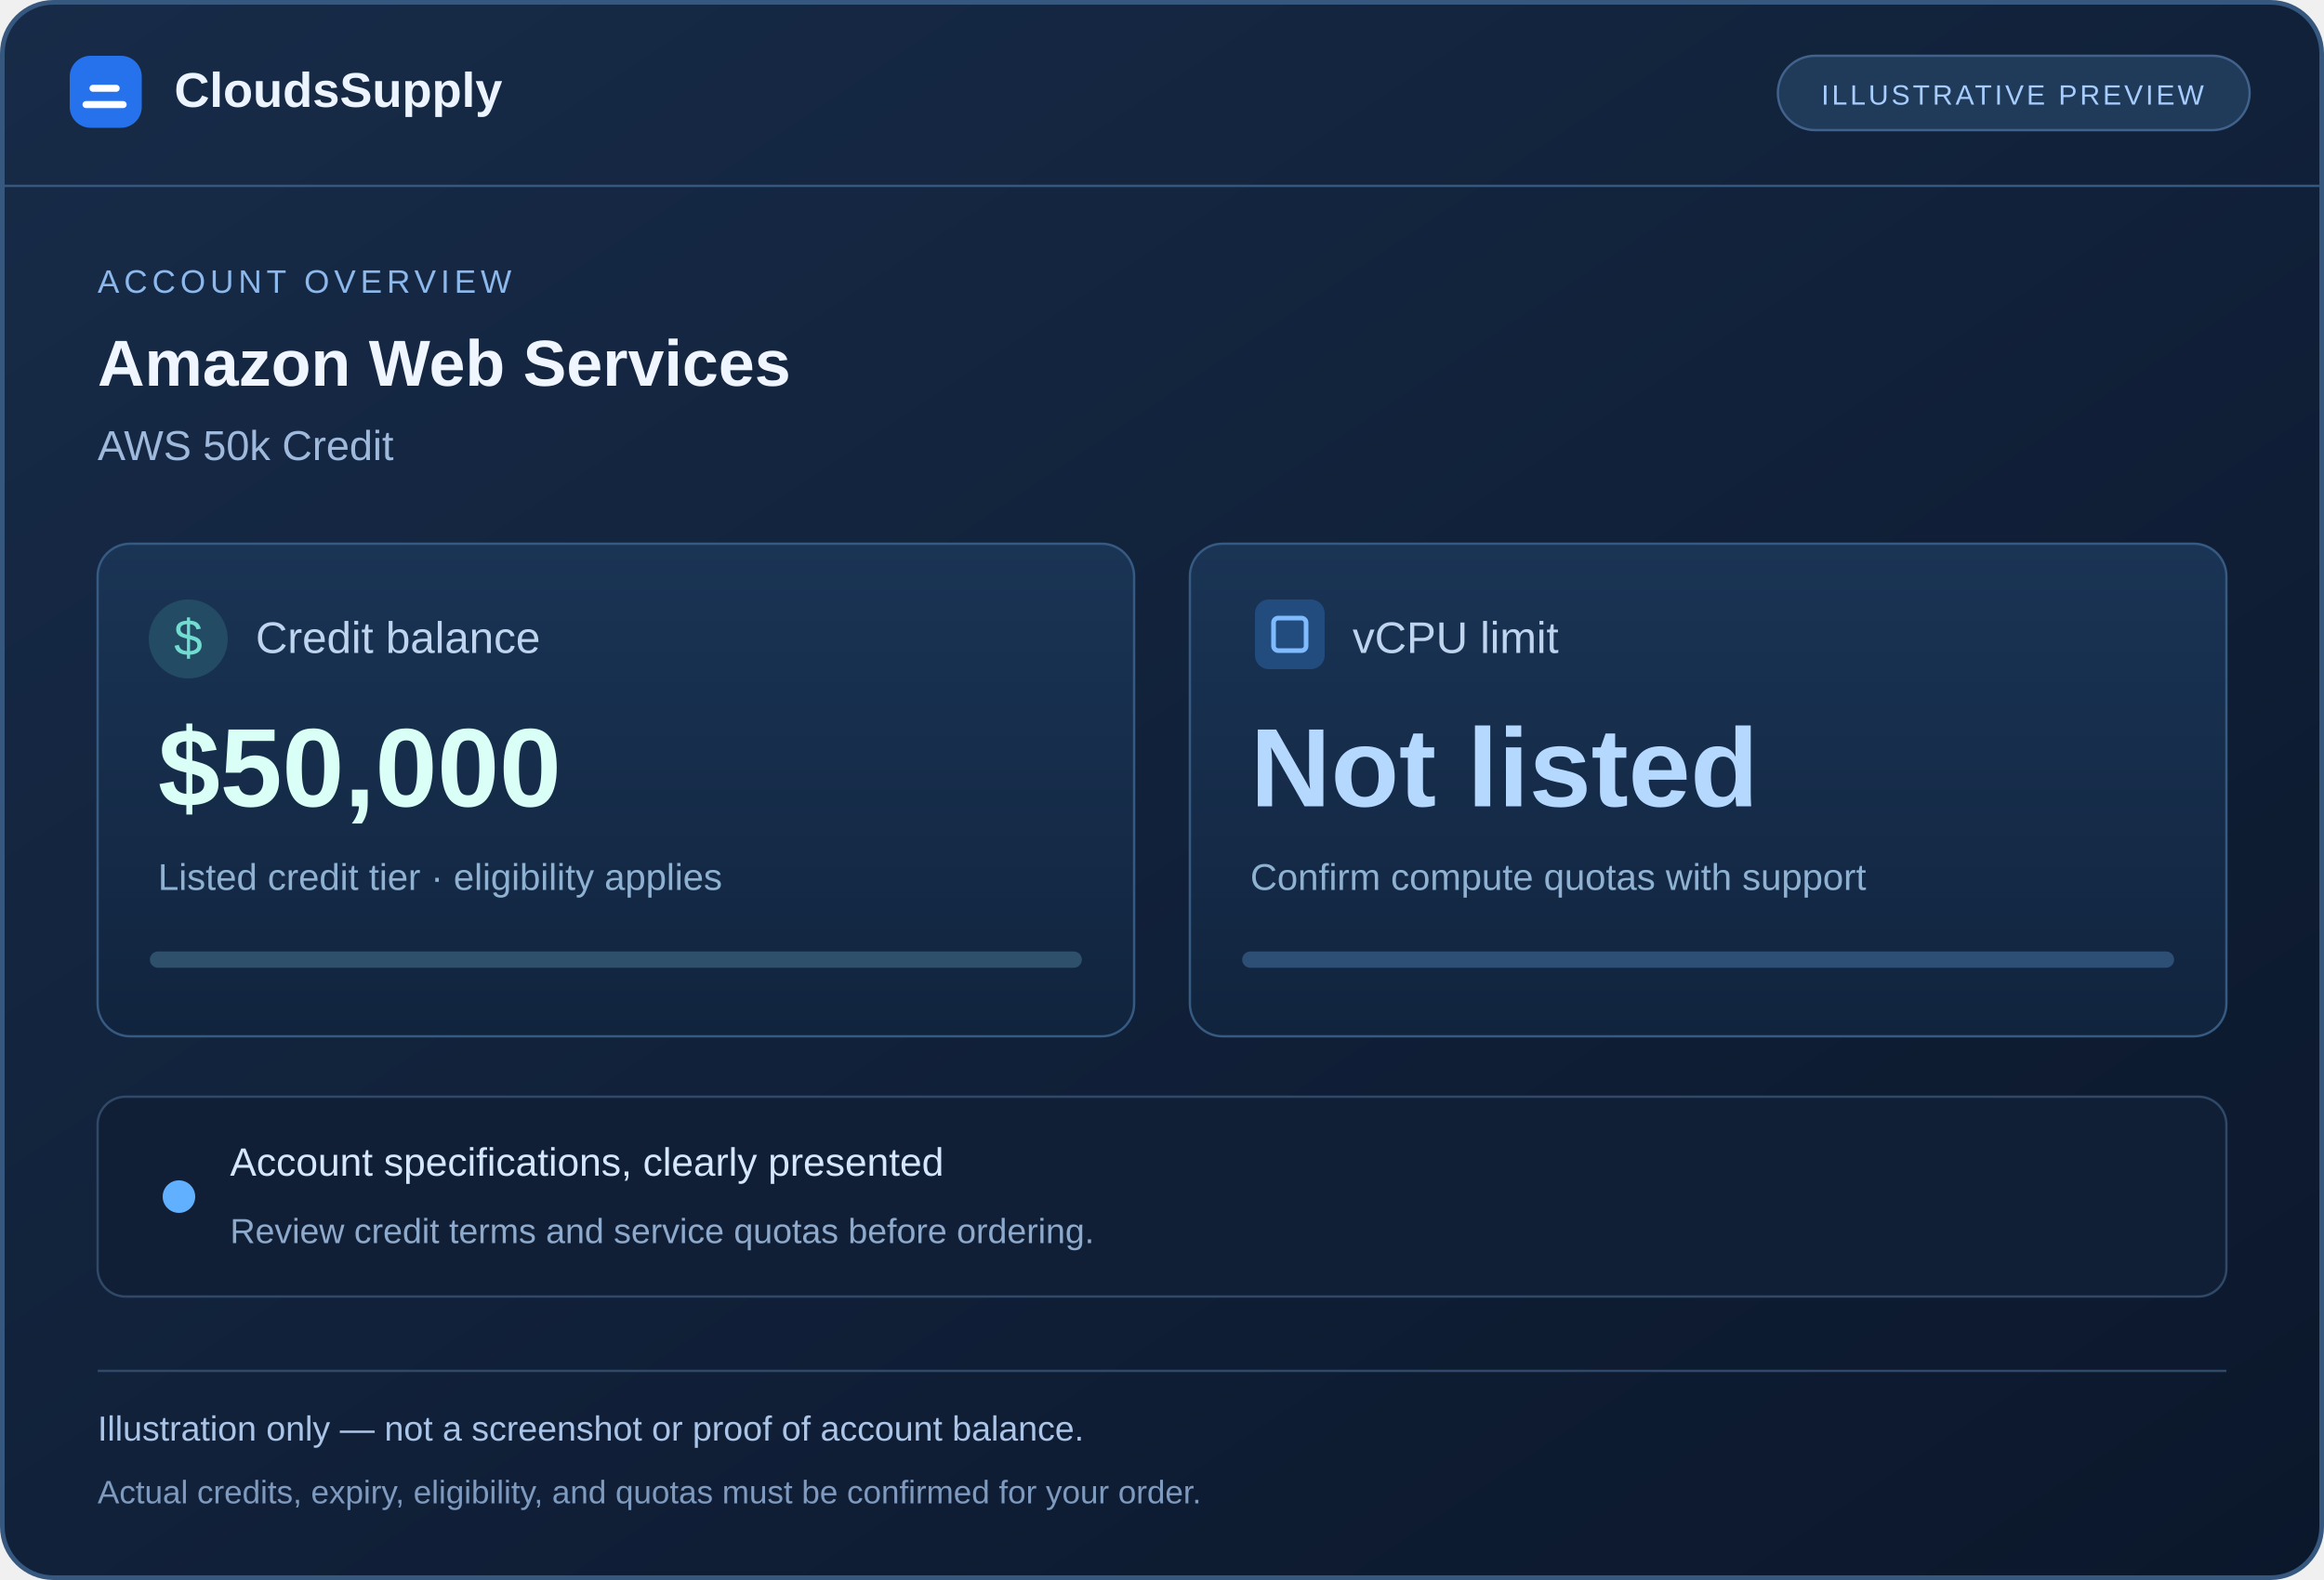
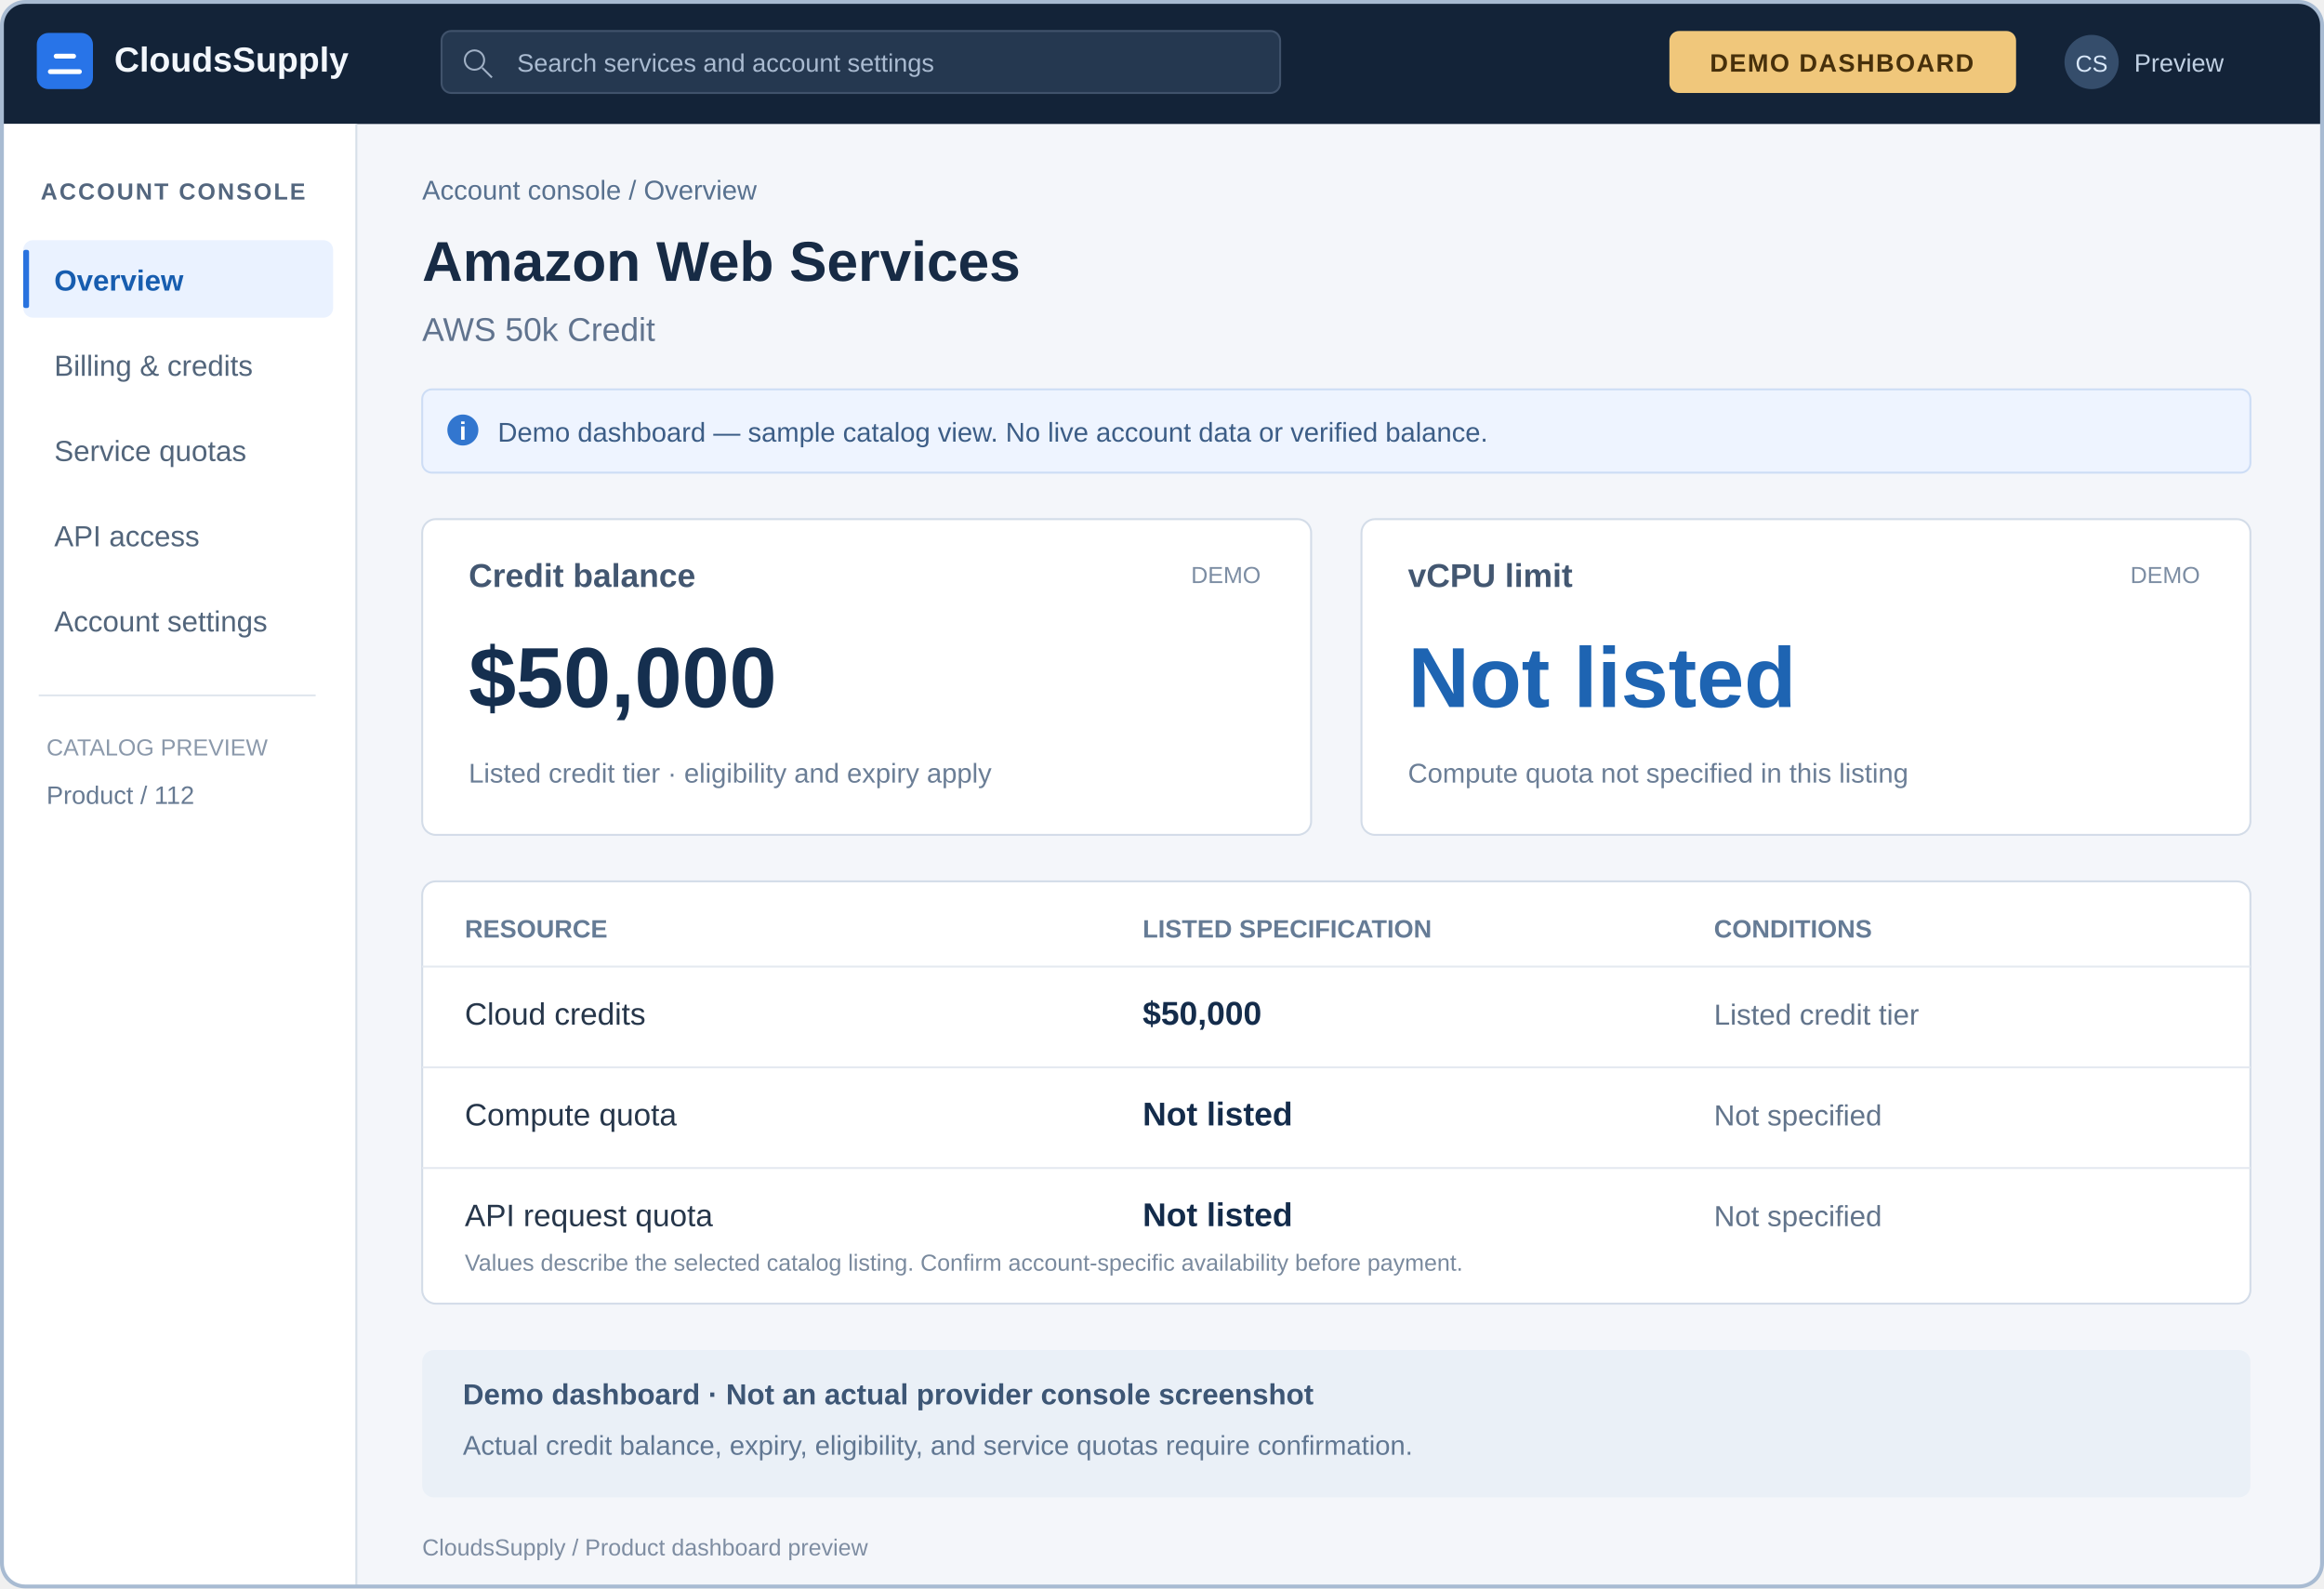
- <svg xmlns="http://www.w3.org/2000/svg" width="1000" height="680" viewBox="0 0 1000 680" role="img" aria-labelledby="title description">
+ <svg xmlns="http://www.w3.org/2000/svg" width="1200" height="820" viewBox="0 0 1200 820" role="img" aria-labelledby="title description">
  <defs>
-     <linearGradient id="bg" x2="1" y2="1">
-       <stop stop-color="#172b48" />
-       <stop offset="1" stop-color="#0b172b" />
-     </linearGradient>
-     <linearGradient id="card" x2="0" y2="1">
-       <stop stop-color="#1a3455" />
-       <stop offset="1" stop-color="#11243e" />
-     </linearGradient>
+     <clipPath id="frame">
+       <rect x="1" y="1" width="1198" height="818" rx="12" />
+     </clipPath>
  </defs>
-   <rect x="1" y="1" width="998" height="678" rx="22" fill="url(#bg)" stroke="#36577e" stroke-width="2" />
-   <path d="M1 80H999" stroke="#36577e" />
-   <rect x="30" y="24" width="31" height="31" rx="9" fill="#2672ed" />
-   <path d="M37 45h16m-13-7h10" stroke="#fff" stroke-width="3" stroke-linecap="round" />
-   <g font-family="Arial,Helvetica,sans-serif">
-     <text x="75" y="46" fill="#ecf5ff" font-size="21" font-weight="700">CloudsSupply</text>
-     <rect x="765" y="24" width="203" height="32" rx="16" fill="#203a59" stroke="#41628b" />
-     <text x="866" y="45" fill="#a7cdff" text-anchor="middle" font-size="12" letter-spacing="1.2">ILLUSTRATIVE PREVIEW</text>
-     <text x="42" y="126" fill="#8db8ec" font-size="14" letter-spacing="2">ACCOUNT OVERVIEW</text>
-     <text x="42" y="166" fill="#f0f6ff" font-size="28" font-weight="700">Amazon Web Services</text>
-     <text x="42" y="198" fill="#9eb9db" font-size="18">AWS 50k Credit</text>
-     <rect x="42" y="234" width="446" height="212" rx="14" fill="url(#card)" stroke="#365a81" />
-     <rect x="512" y="234" width="446" height="212" rx="14" fill="url(#card)" stroke="#365a81" />
-     <circle cx="81" cy="275" r="17" fill="#234b64" />
-     <text x="81" y="282" text-anchor="middle" fill="#72dcd1" font-size="22">$</text>
-     <text x="110" y="281" fill="#bfd5ef" font-size="19">Credit balance</text>
-     <text x="68" y="347" fill="#d9fff6" font-size="48" font-weight="700">$50,000</text>
-     <text x="68" y="383" fill="#8fb2d3" font-size="16">Listed credit tier · eligibility applies</text>
-     <path d="M68 413H462" stroke="#2e506b" stroke-width="7" stroke-linecap="round" />
-     <rect x="540" y="258" width="30" height="30" rx="6" fill="#224c7d" />
-     <rect x="548" y="266" width="14" height="14" rx="2" fill="none" stroke="#80baff" stroke-width="2" />
-     <text x="582" y="281" fill="#bfd5ef" font-size="19">vCPU limit</text>
-     <text x="538" y="347" fill="#b5d8ff" font-size="48" font-weight="700">Not listed</text>
-     <text x="538" y="383" fill="#8fb2d3" font-size="16">Confirm compute quotas with support</text>
-     <path d="M538 413H932" stroke="#2d4e75" stroke-width="7" stroke-linecap="round" />
-     <rect x="42" y="472" width="916" height="86" rx="12" fill="#101f35" stroke="#304968" />
-     <circle cx="77" cy="515" r="7" fill="#61afff" />
-     <text x="99" y="506" fill="#d5e7fc" font-size="17">Account specifications, clearly presented</text>
-     <text x="99" y="535" fill="#8da9cc" font-size="15">Review credit terms and service quotas before ordering.</text>
-     <path d="M42 590H958" stroke="#304968" />
-     <text x="42" y="620" fill="#aac5e8" font-size="15">Illustration only — not a screenshot or proof of account balance.</text>
-     <text x="42" y="647" fill="#7e9abf" font-size="14">Actual credits, expiry, eligibility, and quotas must be confirmed for your order.</text>
+   <g clip-path="url(#frame)" font-family="Arial,Helvetica,sans-serif">
+     <path d="M0 0H1200V820H0Z" fill="#f4f6fa" />
+     <path d="M0 0H1200V64H0Z" fill="#132338" />
+     <rect x="19" y="17" width="29" height="29" rx="6" fill="#2874e8" />
+     <path d="M26 37h15m-12-8h9" stroke="#fff" stroke-width="2.5" stroke-linecap="round" />
+     <text x="59" y="37" fill="#f3f7fd" font-size="18" font-weight="700">CloudsSupply</text>
+     <rect x="228" y="16" width="433" height="32" rx="5" fill="#253850" stroke="#40526b" />
+     <circle cx="245" cy="31" r="5" stroke="#a0b0c5" fill="none" />
+     <path d="m249 35 5 5" stroke="#a0b0c5" />
+     <text x="267" y="37" fill="#aabbd1" font-size="13">Search services and account settings</text>
+     <rect x="862" y="16" width="179" height="32" rx="5" fill="#f0c77b" />
+     <text x="951" y="37" text-anchor="middle" fill="#47300b" font-size="13" font-weight="700" letter-spacing=".7">DEMO DASHBOARD</text>
+     <circle cx="1080" cy="32" r="14" fill="#354d6b" />
+     <text x="1080" y="37" text-anchor="middle" fill="#d9e8fa" font-size="12">CS</text>
+     <text x="1102" y="37" fill="#c0d0e3" font-size="13">Preview</text>
+     <path d="M0 64H184V820H0Z" fill="#fff" />
+     <path d="M184 64V820" stroke="#d6dfe9" />
+     <text x="21" y="103" fill="#53667e" font-size="12" font-weight="700" letter-spacing="1">ACCOUNT CONSOLE</text>
+     <rect x="12" y="124" width="160" height="40" rx="5" fill="#eaf2ff" />
+     <rect x="12" y="129" width="3" height="30" rx="1" fill="#2973df" />
+     <text x="28" y="150" fill="#175daf" font-size="15" font-weight="700">Overview</text>
+     <text x="28" y="194" fill="#52657b" font-size="15">Billing &amp; credits</text>
+     <text x="28" y="238" fill="#52657b" font-size="15">Service quotas</text>
+     <text x="28" y="282" fill="#52657b" font-size="15">API access</text>
+     <text x="28" y="326" fill="#52657b" font-size="15">Account settings</text>
+     <path d="M20 359H163" stroke="#e0e6ee" />
+     <text x="24" y="390" fill="#8b99ab" font-size="12">CATALOG PREVIEW</text>
+     <text x="24" y="415" fill="#687b93" font-size="13">Product / 112</text>
+     <text x="218" y="103" fill="#58718f" font-size="14">Account console / Overview</text>
+     <text x="218" y="145" fill="#172b45" font-size="29" font-weight="700">Amazon Web Services</text>
+     <text x="218" y="176" fill="#60738e" font-size="17">AWS 50k Credit</text>
+     <rect x="218" y="201" width="944" height="43" rx="5" fill="#eef4ff" stroke="#cdddf5" />
+     <circle cx="239" cy="222" r="8" fill="#3276cf" />
+     <text x="239" y="227" text-anchor="middle" fill="white" font-size="13" font-weight="700">i</text>
+     <text x="257" y="228" fill="#3c5d86" font-size="14">Demo dashboard — sample catalog view. No live account data or verified balance.</text>
+     <rect x="218" y="268" width="459" height="163" rx="7" fill="#fff" stroke="#d3dce8" />
+     <rect x="703" y="268" width="459" height="163" rx="7" fill="#fff" stroke="#d3dce8" />
+     <text x="242" y="303" fill="#435771" font-size="17" font-weight="600">Credit balance</text>
+     <text x="651" y="301" fill="#7c8da3" text-anchor="end" font-size="12">DEMO</text>
+     <text x="242" y="365" fill="#152f4f" font-size="44" font-weight="700">$50,000</text>
+     <text x="242" y="404" fill="#6b7e96" font-size="14">Listed credit tier · eligibility and expiry apply</text>
+     <text x="727" y="303" fill="#435771" font-size="17" font-weight="600">vCPU limit</text>
+     <text x="1136" y="301" fill="#7c8da3" text-anchor="end" font-size="12">DEMO</text>
+     <text x="727" y="365" fill="#1e64b2" font-size="44" font-weight="700">Not listed</text>
+     <text x="727" y="404" fill="#6b7e96" font-size="14">Compute quota not specified in this listing</text>
+     <rect x="218" y="455" width="944" height="218" rx="7" fill="#fff" stroke="#d3dce8" />
+     <text x="240" y="484" fill="#657b95" font-size="13" font-weight="700">RESOURCE</text>
+     <text x="590" y="484" fill="#657b95" font-size="13" font-weight="700">LISTED SPECIFICATION</text>
+     <text x="885" y="484" fill="#657b95" font-size="13" font-weight="700">CONDITIONS</text>
+     <path d="M218 499H1162" stroke="#e4e9f0" />
+     <text x="240" y="529" fill="#26364a" font-size="16">Cloud credits</text>
+     <text x="590" y="529" fill="#142c4b" font-size="17" font-weight="600">$50,000</text>
+     <text x="885" y="529" fill="#62748b" font-size="15">Listed credit tier</text>
+     <path d="M218 551H1162" stroke="#e4e9f0" />
+     <text x="240" y="581" fill="#26364a" font-size="16">Compute quota</text>
+     <text x="590" y="581" fill="#142c4b" font-size="17" font-weight="600">Not listed</text>
+     <text x="885" y="581" fill="#62748b" font-size="15">Not specified</text>
+     <path d="M218 603H1162" stroke="#e4e9f0" />
+     <text x="240" y="633" fill="#26364a" font-size="16">API request quota</text>
+     <text x="590" y="633" fill="#142c4b" font-size="17" font-weight="600">Not listed</text>
+     <text x="885" y="633" fill="#62748b" font-size="15">Not specified</text>
+     <text x="240" y="656" fill="#7a8a9e" font-size="12">Values describe the selected catalog listing. Confirm account-specific availability before payment.</text>
+     <rect x="218" y="697" width="944" height="76" rx="6" fill="#eaf0f7" />
+     <text x="239" y="725" fill="#3d5675" font-size="15" font-weight="700">Demo dashboard · Not an actual provider console screenshot</text>
+     <text x="239" y="751" fill="#617792" font-size="14">Actual credit balance, expiry, eligibility, and service quotas require confirmation.</text>
+     <text x="218" y="803" fill="#7e8da2" font-size="12">CloudsSupply / Product dashboard preview</text>
  </g>
+   <rect x="1" y="1" width="1198" height="818" rx="12" fill="none" stroke="#a8bbd2" stroke-width="2" />
</svg>
